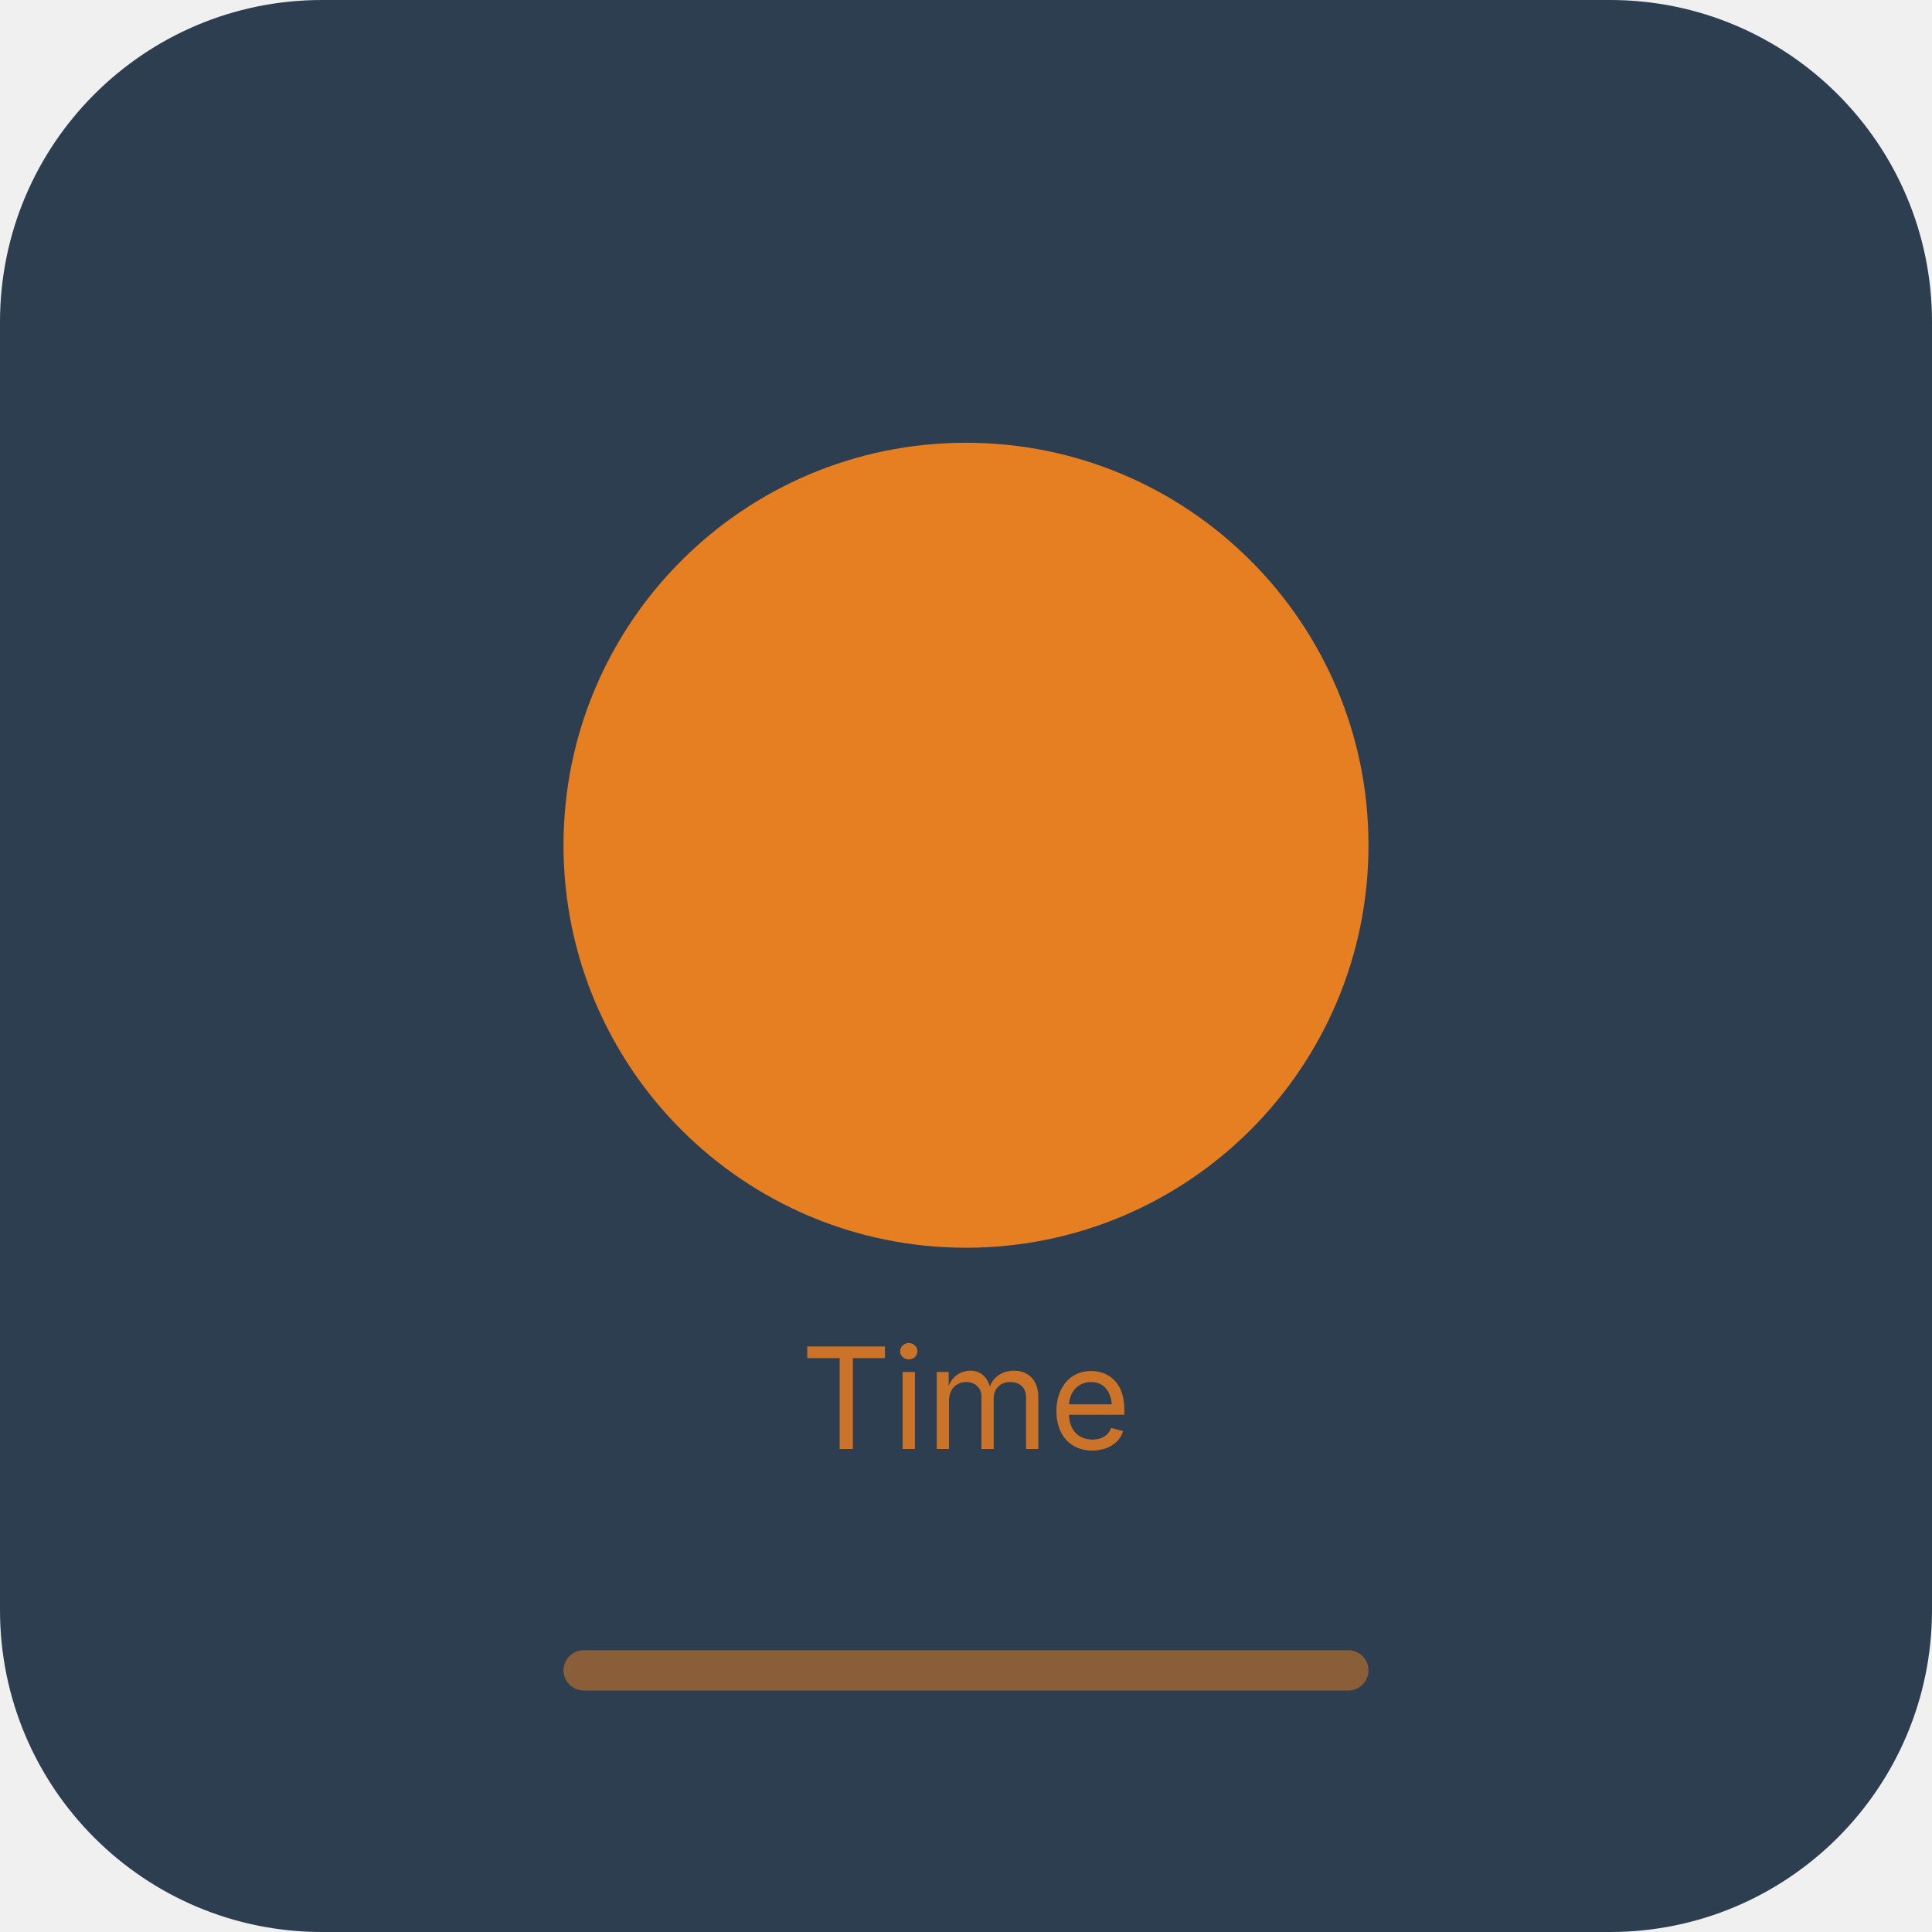
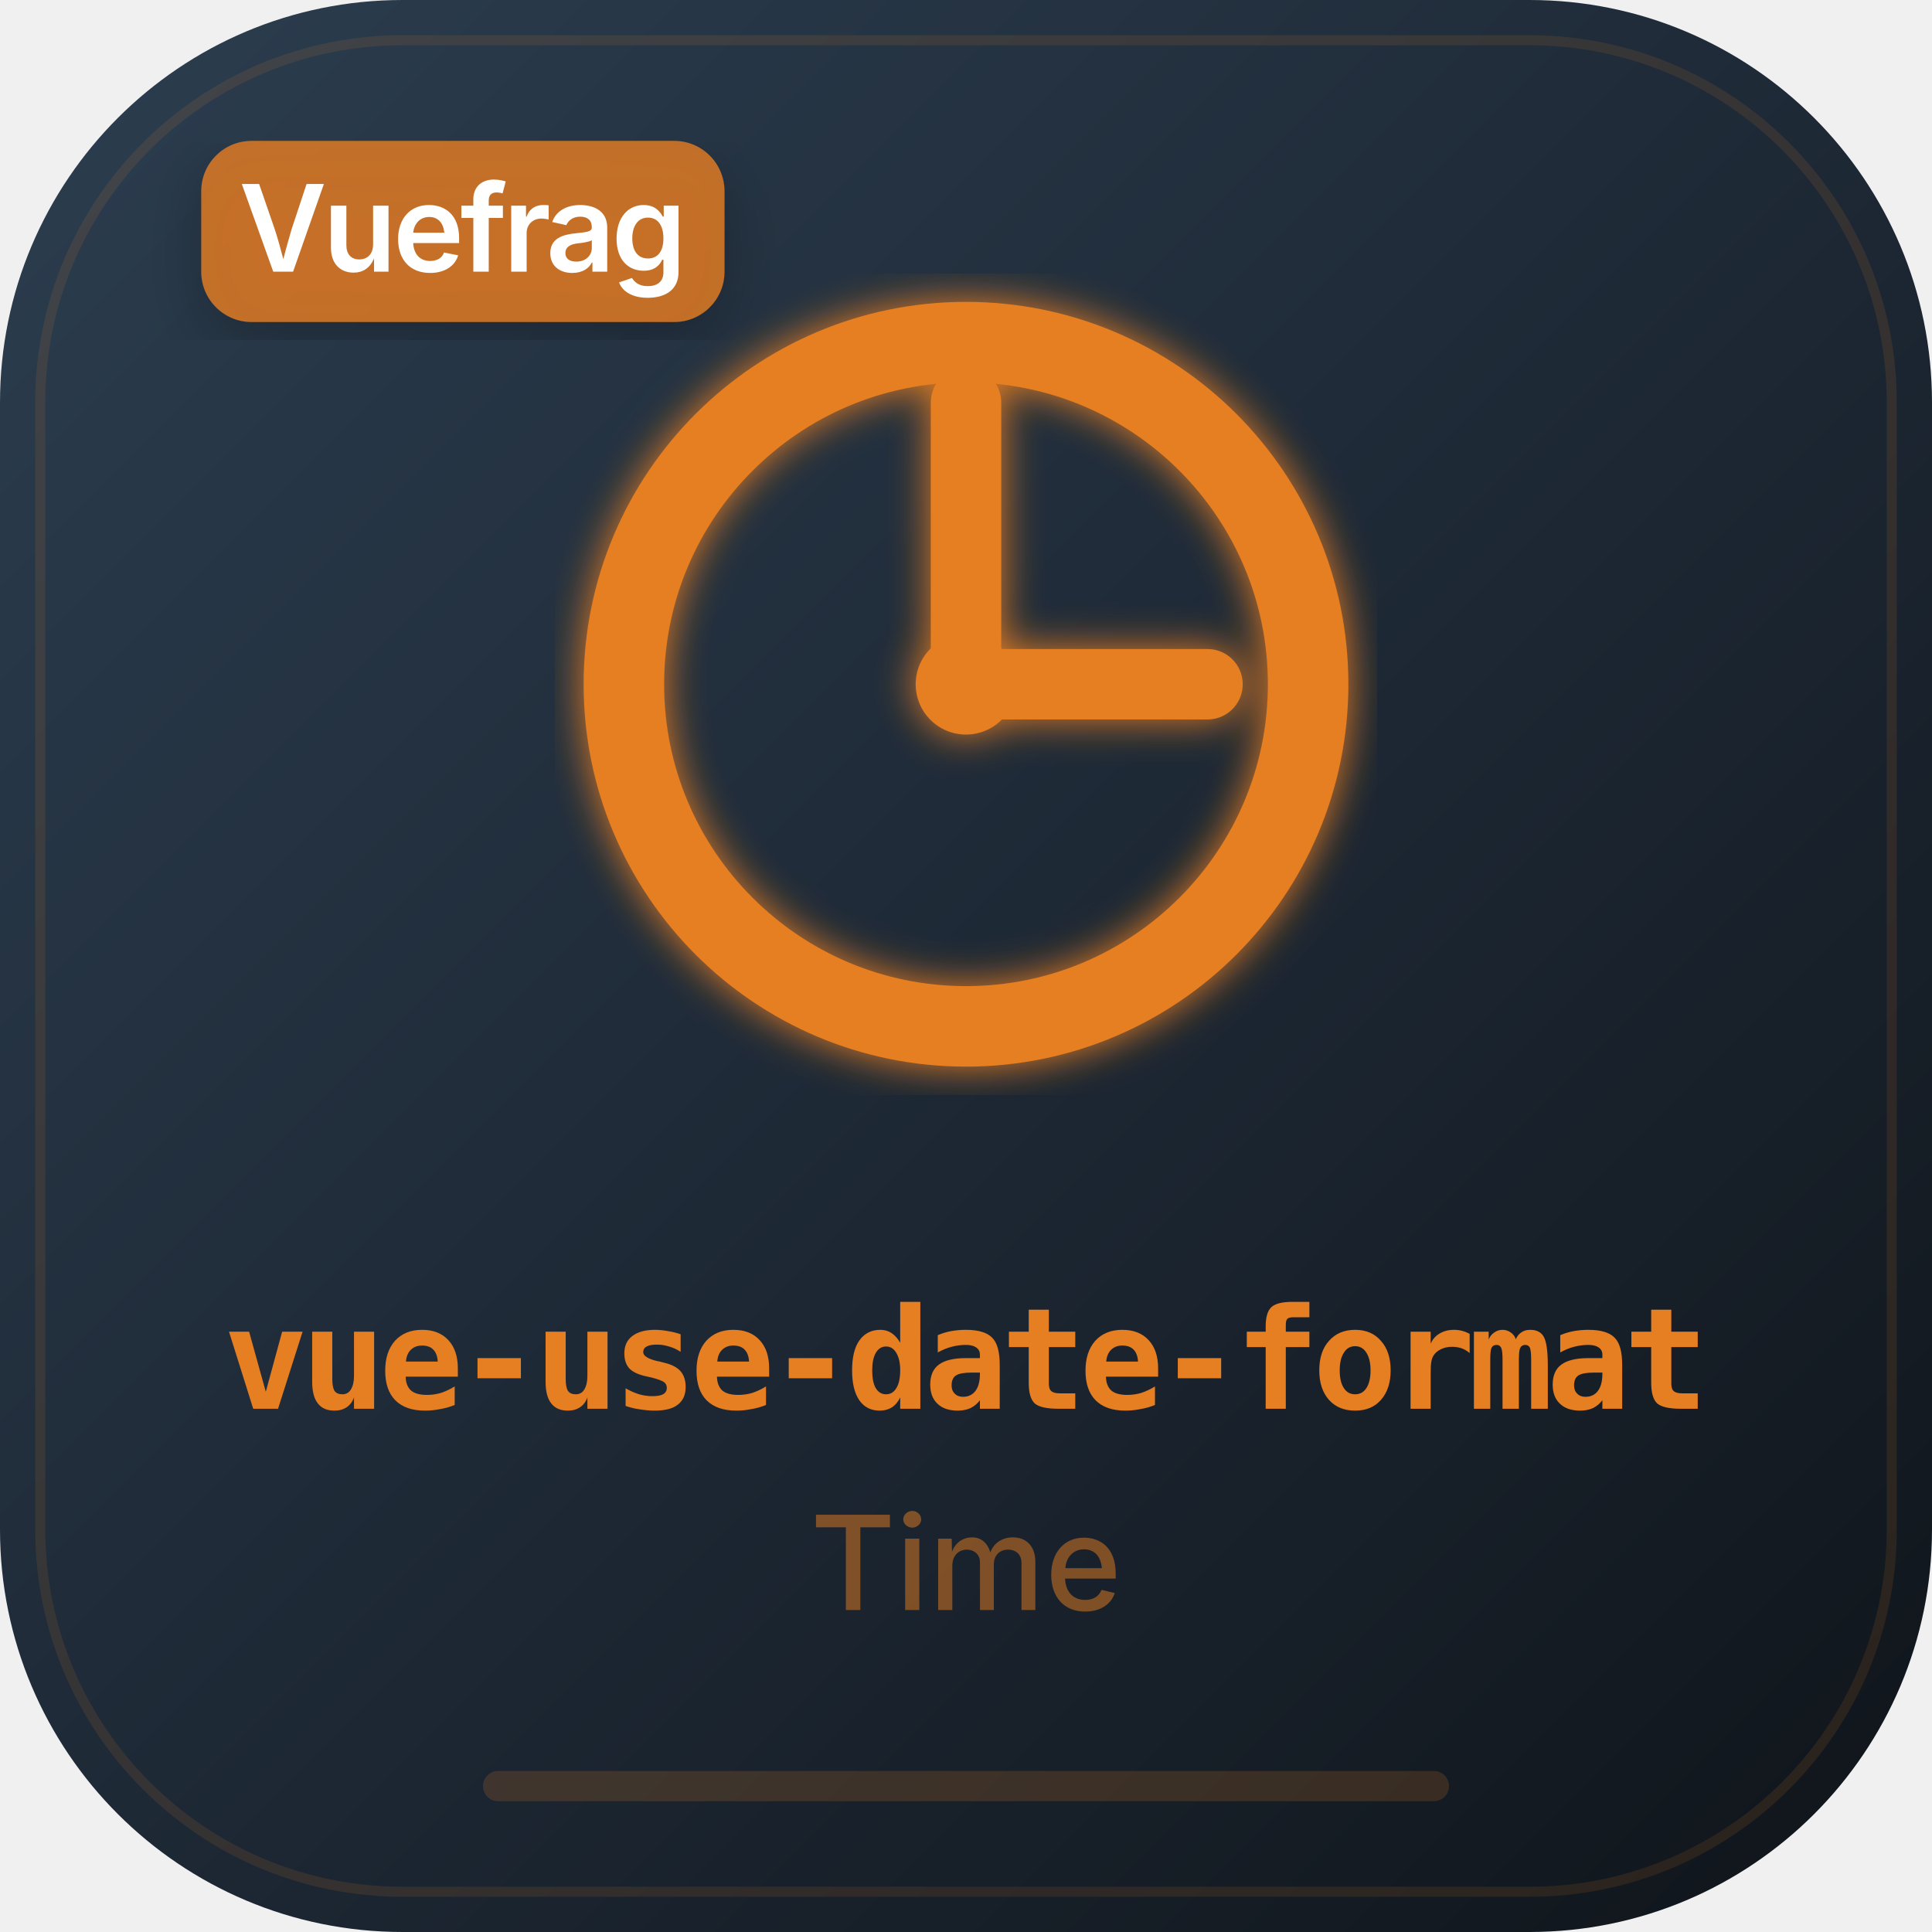
<svg xmlns="http://www.w3.org/2000/svg" width="96" height="96" viewBox="0 0 96 96">
-   <rect width="96" height="96" rx="16" fill="#2c3e50" />
-   <circle cx="48" cy="42" r="20" fill="#e67e22" />
-   <text x="48" y="72" text-anchor="middle" font-family="system-ui, -apple-system, sans-serif" font-size="7" fill="#e67e22" opacity="0.85">Time</text>
-   <rect x="28" y="82" width="40" height="2" rx="1" fill="#e67e22" opacity="0.5" />
+   <defs>
+     <linearGradient id="logo-bg-Time" x1="0%" y1="0%" x2="100%" y2="100%">
+       <stop offset="0%" style="stop-color:#2c3e50;stop-opacity:1" />
+       <stop offset="50%" style="stop-color:#1e2936;stop-opacity:1" />
+       <stop offset="100%" style="stop-color:#0f1419;stop-opacity:1" />
+     </linearGradient>
+     <filter id="logo-shadow">
+       <feGaussianBlur in="SourceAlpha" stdDeviation="1.5" />
+       <feOffset dx="0" dy="1" result="offsetblur" />
+       <feComponentTransfer>
+         <feFuncA type="linear" slope="0.3" />
+       </feComponentTransfer>
+       <feMerge>
+         <feMergeNode />
+         <feMergeNode in="SourceGraphic" />
+       </feMerge>
+     </filter>
+     <filter id="glow">
+       <feGaussianBlur stdDeviation="1" result="coloredBlur" />
+       <feMerge>
+         <feMergeNode in="coloredBlur" />
+         <feMergeNode in="SourceGraphic" />
+       </feMerge>
+     </filter>
+   </defs>
+   <rect width="96" height="96" rx="20" fill="url(#logo-bg-Time)" />
+   <rect x="2" y="2" width="92" height="92" rx="18" fill="none" stroke="#e67e22" stroke-width="0.5" opacity="0.12" />
+   <g filter="url(#logo-shadow)">
+     <rect x="10" y="7" width="26" height="9" rx="2.5" fill="#e67e22" opacity="0.8" />
+     <text x="23" y="13.5" text-anchor="middle" font-family="system-ui, -apple-system, sans-serif" font-size="6" font-weight="600" fill="white" letter-spacing="-0.2">Vuefrag</text>
+   </g>
+   <g filter="url(#glow)">
+     <circle cx="48" cy="34" r="17" fill="none" stroke="#e67e22" stroke-width="4" />
+     <path d="M48 20v14h12" fill="none" stroke="#e67e22" stroke-width="3.5" stroke-linecap="round" stroke-linejoin="round" />
+     <circle cx="48" cy="34" r="2.5" fill="#e67e22" />
+   </g>
+   <text x="48" y="70" text-anchor="middle" font-family="ui-monospace, 'SF Mono', Menlo, monospace" font-size="7" font-weight="600" fill="#e67e22" letter-spacing="-0.35">vue-use-date-format</text>
+   <text x="48" y="80" text-anchor="middle" font-family="system-ui, -apple-system, sans-serif" font-size="6.5" font-weight="500" fill="#e67e22" opacity="0.5">Time</text>
+   <rect x="24" y="88" width="48" height="1.5" rx="0.75" fill="#e67e22" opacity="0.18" />
</svg>
